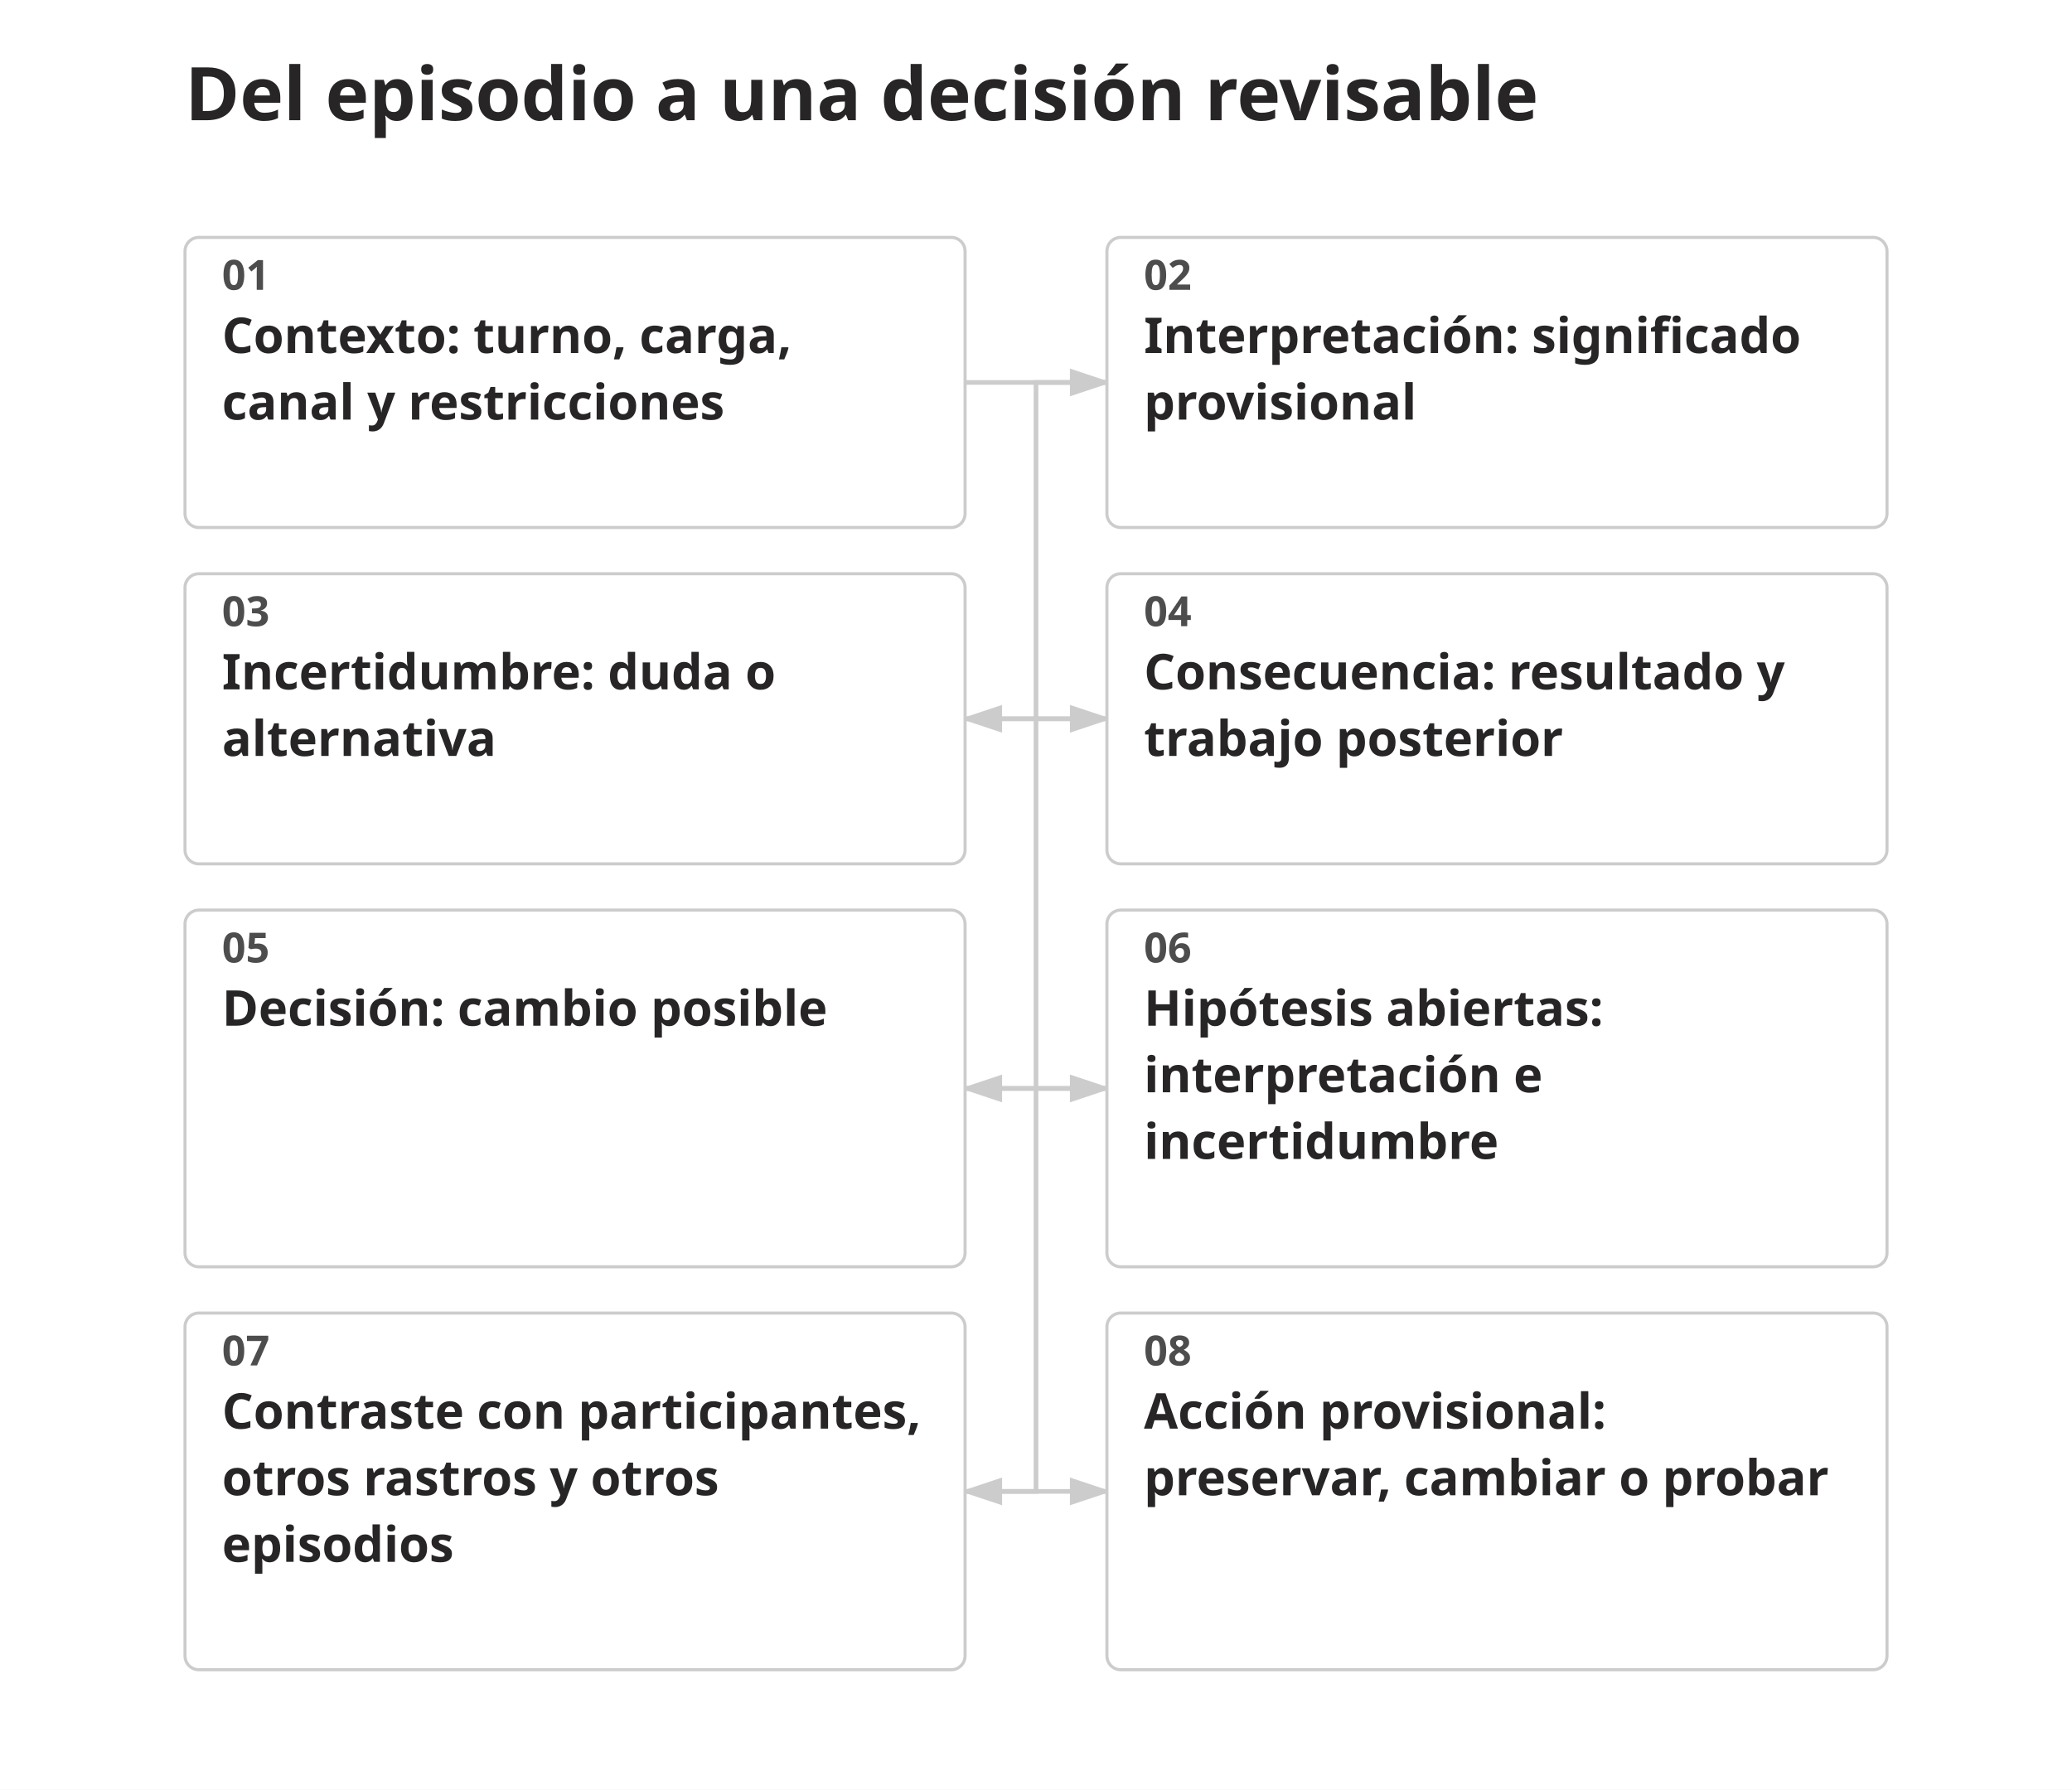
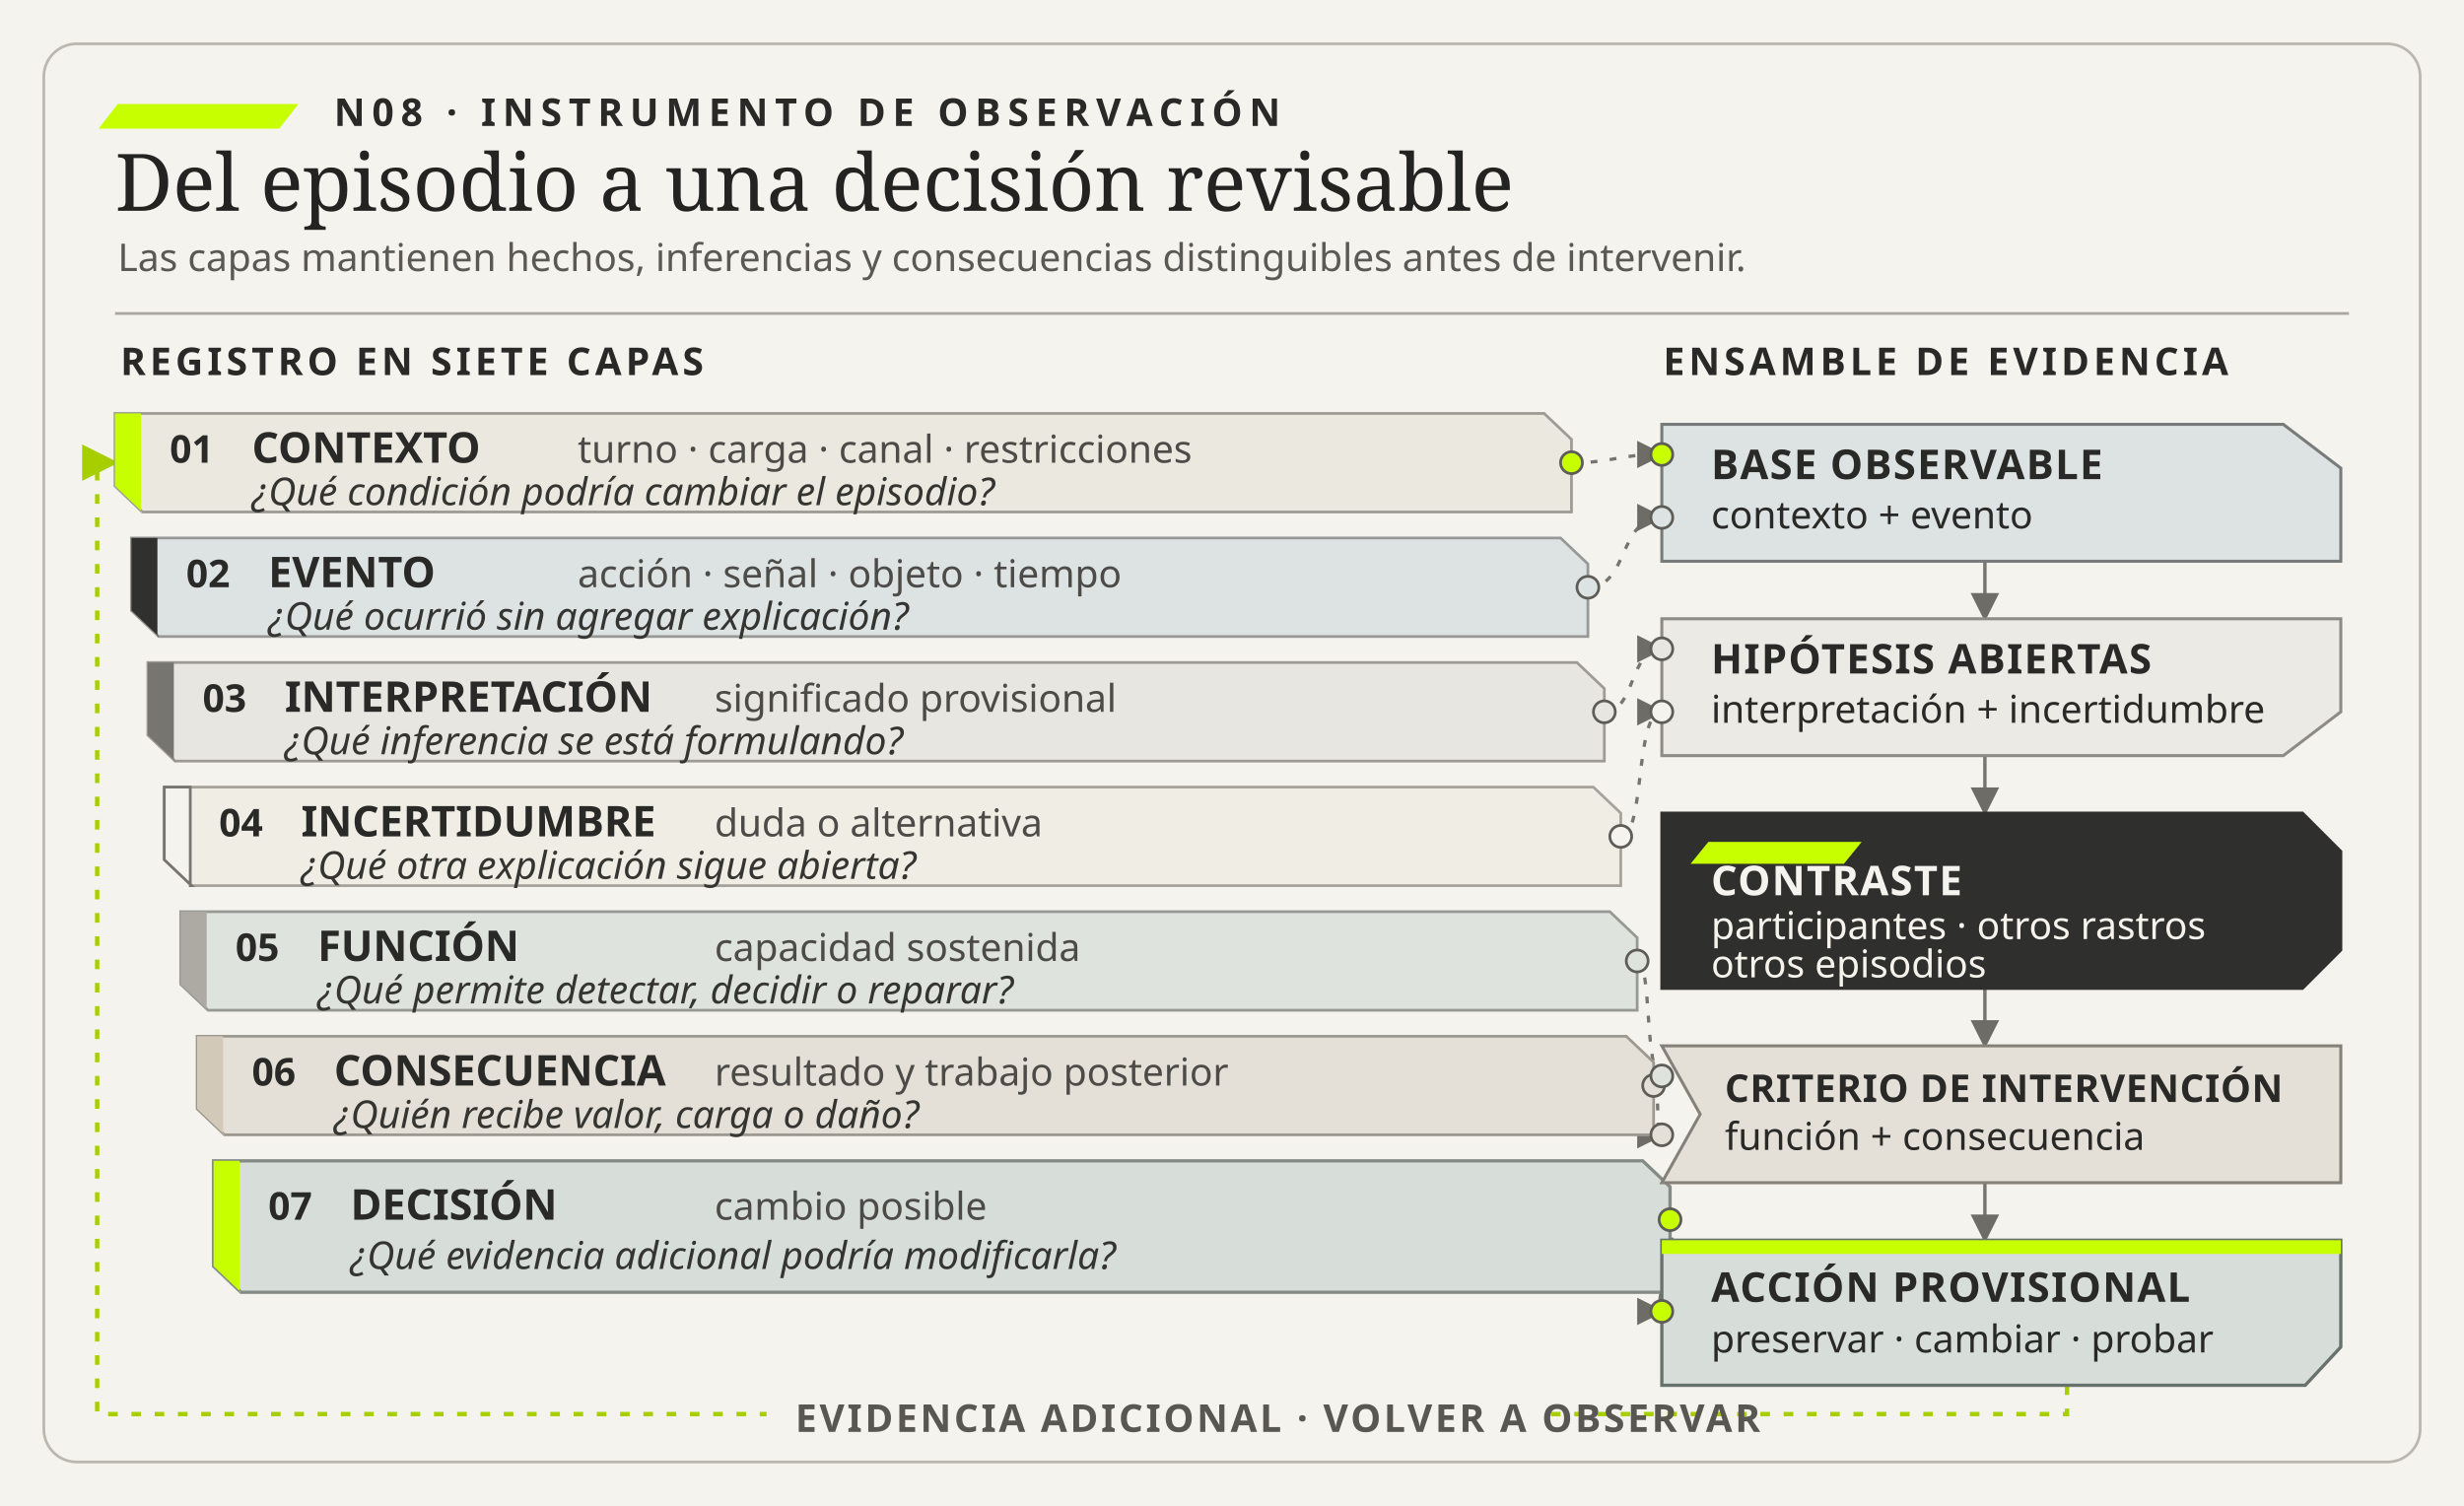
- <svg xmlns="http://www.w3.org/2000/svg" width="1344" height="1161" viewBox="0 0 1344 1161" role="img" aria-label="Infografía de Del episodio a una decisión revisable con 8 conceptos relacionados.">
+ <svg xmlns="http://www.w3.org/2000/svg" viewBox="0 0 1800 1100" role="img" aria-labelledby="n08-title n08-desc">
  <defs>
-     <marker id="arrow" markerWidth="10" markerHeight="10" refX="8" refY="3" orient="auto">
-       <path d="M0,0 L0,6 L9,3 z" fill="#CCCCCC" />
+     <marker id="arrow-ink" viewBox="0 0 12 12" refX="10" refY="6" markerWidth="10" markerHeight="10" orient="auto-start-reverse">
+       <path d="M 1 1 L 11 6 L 1 11 z" fill="#6D6C67" />
    </marker>
-     <marker id="arrowDark" markerWidth="10" markerHeight="10" refX="8" refY="3" orient="auto">
-       <path d="M0,0 L0,6 L9,3 z" fill="#4D4D4D" />
+     <marker id="arrow-volt" viewBox="0 0 12 12" refX="10" refY="6" markerWidth="10" markerHeight="10" orient="auto-start-reverse">
+       <path d="M 1 1 L 11 6 L 1 11 z" fill="#A7CF00" />
    </marker>
+     <style>
+       .sans { font-family: Avenir, "Avenir Next", sans-serif; fill: #292927; }
+       .eyebrow { font-size: 28px; font-weight: 700; letter-spacing: 5px; }
+       .title { font-family: Didot, "Bodoni 72", serif; font-size: 58px; font-weight: 400; fill: #232321; }
+       .subtitle { font-size: 28px; fill: #5A5955; }
+       .lane-title { font-size: 28px; font-weight: 750; letter-spacing: 3px; }
+       .layer-no { font-size: 28px; font-weight: 800; }
+       .layer-name { font-size: 31px; font-weight: 750; }
+       .layer-copy { font-size: 28px; fill: #4C4B47; }
+       .layer-question { font-size: 28px; font-style: italic; fill: #343431; }
+       .stage-title { font-size: 30px; font-weight: 800; letter-spacing: 1px; }
+       .stage-title-compact { font-size: 28px; font-weight: 800; letter-spacing: 0.5px; }
+       .stage-copy { font-size: 28px; }
+       .stage-copy-light { font-size: 28px; fill: #F5F3EC; }
+       .feedback-label { font-size: 28px; font-weight: 750; letter-spacing: 2px; fill: #585752; }
+       .connector { fill: none; stroke: #77756F; stroke-width: 2.4; stroke-dasharray: 5 9; marker-end: url(#arrow-ink); }
+       .assembly { fill: none; stroke: #77756F; stroke-width: 2.5; marker-end: url(#arrow-ink); }
+       .feedback { fill: none; stroke: #A7CF00; stroke-width: 3.2; stroke-dasharray: 7 10; marker-end: url(#arrow-volt); }
+       .port { stroke: #5D5C57; stroke-width: 2; }
+     </style>
  </defs>
-   <path d="M121 32 H211 L200 47 H110 Z" fill="#CFFF00" />
-   <rect width="100%" height="100%" fill="#FFFFFF" />
-   <text x="120.0" y="78.0" fill="#272525" font-family="Avenir, sans-serif" font-size="48" font-weight="700" text-anchor="start">
-     <tspan x="120.0" dy="0.0">Del episodio a una decisión revisable</tspan>
-   </text>
-   <path d="M 626.0 248.1 L 718.0 248.1" stroke="#CCCCCC" stroke-width="3" fill="none" marker-end="url(#arrow)" />
-   <path d="M 718.0 248.1 H 672.0 V 466.3 H 626.0" stroke="#CCCCCC" stroke-width="3" fill="none" marker-end="url(#arrow)" />
-   <path d="M 626.0 466.3 L 718.0 466.3" stroke="#CCCCCC" stroke-width="3" fill="none" marker-end="url(#arrow)" />
-   <path d="M 718.0 466.3 H 672.0 V 706.1 H 626.0" stroke="#CCCCCC" stroke-width="3" fill="none" marker-end="url(#arrow)" />
-   <path d="M 626.0 706.1 L 718.0 706.1" stroke="#CCCCCC" stroke-width="3" fill="none" marker-end="url(#arrow)" />
-   <path d="M 718.0 706.1 H 672.0 V 967.5 H 626.0" stroke="#CCCCCC" stroke-width="3" fill="none" marker-end="url(#arrow)" />
-   <path d="M 626.0 967.5 L 718.0 967.5" stroke="#CCCCCC" stroke-width="3" fill="none" marker-end="url(#arrow)" />
-   <rect x="120.0" y="154.0" width="506.0" height="188.2" rx="9" fill="#FFFFFF" stroke="#CCCCCC" stroke-width="2" />
-   <text x="144.0" y="188.0" fill="#4D4D4D" font-family="Avenir, sans-serif" font-size="27" font-weight="700" text-anchor="start">
-     <tspan x="144.0" dy="0.0">01</tspan>
-   </text>
-   <text x="144.0" y="229.0" fill="#272525" font-family="Avenir, sans-serif" font-size="32" font-weight="700" text-anchor="start">
-     <tspan x="144.0" dy="0.0">Contexto: turno, carga,</tspan>
-     <tspan x="144.0" dy="43.2">canal y restricciones</tspan>
-   </text>
-   <rect x="718.0" y="154.0" width="506.0" height="188.2" rx="9" fill="#FFFFFF" stroke="#CCCCCC" stroke-width="2" />
-   <text x="742.0" y="188.0" fill="#4D4D4D" font-family="Avenir, sans-serif" font-size="27" font-weight="700" text-anchor="start">
-     <tspan x="742.0" dy="0.0">02</tspan>
-   </text>
-   <text x="742.0" y="229.0" fill="#272525" font-family="Avenir, sans-serif" font-size="32" font-weight="700" text-anchor="start">
-     <tspan x="742.0" dy="0.0">Interpretación: significado</tspan>
-     <tspan x="742.0" dy="43.2">provisional</tspan>
-   </text>
-   <rect x="120.0" y="372.2" width="506.0" height="188.2" rx="9" fill="#FFFFFF" stroke="#CCCCCC" stroke-width="2" />
-   <text x="144.0" y="406.2" fill="#4D4D4D" font-family="Avenir, sans-serif" font-size="27" font-weight="700" text-anchor="start">
-     <tspan x="144.0" dy="0.0">03</tspan>
-   </text>
-   <text x="144.0" y="447.2" fill="#272525" font-family="Avenir, sans-serif" font-size="32" font-weight="700" text-anchor="start">
-     <tspan x="144.0" dy="0.0">Incertidumbre: duda o</tspan>
-     <tspan x="144.0" dy="43.2">alternativa</tspan>
-   </text>
-   <rect x="718.0" y="372.2" width="506.0" height="188.2" rx="9" fill="#FFFFFF" stroke="#CCCCCC" stroke-width="2" />
-   <text x="742.0" y="406.2" fill="#4D4D4D" font-family="Avenir, sans-serif" font-size="27" font-weight="700" text-anchor="start">
-     <tspan x="742.0" dy="0.0">04</tspan>
-   </text>
-   <text x="742.0" y="447.2" fill="#272525" font-family="Avenir, sans-serif" font-size="32" font-weight="700" text-anchor="start">
-     <tspan x="742.0" dy="0.0">Consecuencia: resultado y</tspan>
-     <tspan x="742.0" dy="43.2">trabajo posterior</tspan>
-   </text>
-   <rect x="120.0" y="590.4" width="506.0" height="231.4" rx="9" fill="#FFFFFF" stroke="#CCCCCC" stroke-width="2" />
-   <text x="144.0" y="624.4" fill="#4D4D4D" font-family="Avenir, sans-serif" font-size="27" font-weight="700" text-anchor="start">
-     <tspan x="144.0" dy="0.0">05</tspan>
-   </text>
-   <text x="144.0" y="665.4" fill="#272525" font-family="Avenir, sans-serif" font-size="32" font-weight="700" text-anchor="start">
-     <tspan x="144.0" dy="0.0">Decisión: cambio posible</tspan>
-   </text>
-   <rect x="718.0" y="590.4" width="506.0" height="231.4" rx="9" fill="#FFFFFF" stroke="#CCCCCC" stroke-width="2" />
-   <text x="742.0" y="624.4" fill="#4D4D4D" font-family="Avenir, sans-serif" font-size="27" font-weight="700" text-anchor="start">
-     <tspan x="742.0" dy="0.0">06</tspan>
-   </text>
-   <text x="742.0" y="665.4" fill="#272525" font-family="Avenir, sans-serif" font-size="32" font-weight="700" text-anchor="start">
-     <tspan x="742.0" dy="0.0">Hipótesis abiertas:</tspan>
-     <tspan x="742.0" dy="43.2">interpretación e</tspan>
-     <tspan x="742.0" dy="43.2">incertidumbre</tspan>
-   </text>
-   <rect x="120.0" y="851.8" width="506.0" height="231.4" rx="9" fill="#FFFFFF" stroke="#CCCCCC" stroke-width="2" />
-   <text x="144.0" y="885.8" fill="#4D4D4D" font-family="Avenir, sans-serif" font-size="27" font-weight="700" text-anchor="start">
-     <tspan x="144.0" dy="0.0">07</tspan>
-   </text>
-   <text x="144.0" y="926.8" fill="#272525" font-family="Avenir, sans-serif" font-size="32" font-weight="700" text-anchor="start">
-     <tspan x="144.0" dy="0.0">Contraste con participantes,</tspan>
-     <tspan x="144.0" dy="43.2">otros rastros y otros</tspan>
-     <tspan x="144.0" dy="43.2">episodios</tspan>
-   </text>
-   <rect x="718.0" y="851.8" width="506.0" height="231.4" rx="9" fill="#FFFFFF" stroke="#CCCCCC" stroke-width="2" />
-   <text x="742.0" y="885.8" fill="#4D4D4D" font-family="Avenir, sans-serif" font-size="27" font-weight="700" text-anchor="start">
-     <tspan x="742.0" dy="0.0">08</tspan>
-   </text>
-   <text x="742.0" y="926.8" fill="#272525" font-family="Avenir, sans-serif" font-size="32" font-weight="700" text-anchor="start">
-     <tspan x="742.0" dy="0.0">Acción provisional:</tspan>
-     <tspan x="742.0" dy="43.2">preservar, cambiar o probar</tspan>
-   </text>
+   <rect width="1800" height="1100" fill="#F5F3ED" />
+   <rect x="32" y="32" width="1736" height="1036" rx="24" fill="none" stroke="#B9B7AF" stroke-width="2" />
+   <g id="header" class="sans">
+     <path d="M86 76 H218 L204 94 H72 Z" fill="#C8FF00" />
+     <text x="244" y="92" class="eyebrow">N08 · INSTRUMENTO DE OBSERVACIÓN</text>
+     <text x="84" y="154" class="title">Del episodio a una decisión revisable</text>
+     <text x="86" y="198" class="subtitle">Las capas mantienen hechos, inferencias y consecuencias distinguibles antes de intervenir.</text>
+     <path d="M84 229 H1716" stroke="#A8A69F" stroke-width="2" />
+     <text x="88" y="274" class="lane-title">REGISTRO EN SIETE CAPAS</text>
+     <text x="1215" y="274" class="lane-title">ENSAMBLE DE EVIDENCIA</text>
+   </g>
+   <g id="connectors" aria-label="Relaciones entre las capas y el ensamble">
+     <path class="connector" d="M1148 338 C1180 338 1180 332 1214 332" />
+     <path class="connector" d="M1160 429 C1190 429 1182 378 1214 378" />
+     <path class="connector" d="M1172 520 C1195 520 1190 474 1214 474" />
+     <path class="connector" d="M1184 611 C1202 611 1194 520 1214 520" />
+     <path class="connector" d="M1196 702 C1207 702 1201 786 1214 786" />
+     <path class="connector" d="M1208 793 C1213 793 1209 829 1214 829" />
+     <path class="connector" d="M1220 891 C1229 891 1206 958 1214 958" />
+     <path class="assembly" d="M1450 410 C1450 438 1450 438 1450 452" />
+     <path class="assembly" d="M1450 552 C1450 575 1450 575 1450 594" />
+     <path class="assembly" d="M1450 722 C1450 744 1450 744 1450 764" />
+     <path class="assembly" d="M1450 864 C1450 885 1450 885 1450 906" />
+     <path class="feedback" d="M1510 1012 V1033 H71 V338 H84" />
+   </g>
+   <g id="layer-contexto" class="sans">
+     <path d="M84 302 H1128 L1148 321 V374 H104 L84 355 Z" fill="#EBE8DF" stroke="#9D9B94" stroke-width="2" />
+     <path d="M84 302 H103 V374 H104 L84 355 Z" fill="#C8FF00" />
+     <text x="124" y="338" class="layer-no">01</text>
+     <text x="184" y="338" class="layer-name">CONTEXTO</text>
+     <text x="422" y="338" class="layer-copy">turno · carga · canal · restricciones</text>
+     <text x="184" y="369" class="layer-question">¿Qué condición podría cambiar el episodio?</text>
+     <circle cx="1148" cy="338" r="8" fill="#C8FF00" class="port" />
+   </g>
+   <g id="layer-evento" class="sans">
+     <path d="M96 393 H1140 L1160 412 V465 H116 L96 446 Z" fill="#DDE2E2" stroke="#969997" stroke-width="2" />
+     <path d="M96 393 H115 V465 H116 L96 446 Z" fill="#30302E" />
+     <text x="136" y="429" class="layer-no">02</text>
+     <text x="196" y="429" class="layer-name">EVENTO</text>
+     <text x="422" y="429" class="layer-copy">acción · señal · objeto · tiempo</text>
+     <text x="196" y="460" class="layer-question">¿Qué ocurrió sin agregar explicación?</text>
+     <circle cx="1160" cy="429" r="8" fill="#DDE2E2" class="port" />
+   </g>
+   <g id="layer-interpretacion" class="sans">
+     <path d="M108 484 H1152 L1172 503 V556 H128 L108 537 Z" fill="#E8E6E0" stroke="#9D9B94" stroke-width="2" />
+     <path d="M108 484 H127 V556 H128 L108 537 Z" fill="#77756F" />
+     <text x="148" y="520" class="layer-no">03</text>
+     <text x="208" y="520" class="layer-name">INTERPRETACIÓN</text>
+     <text x="522" y="520" class="layer-copy">significado provisional</text>
+     <text x="208" y="551" class="layer-question">¿Qué inferencia se está formulando?</text>
+     <circle cx="1172" cy="520" r="8" fill="#E8E6E0" class="port" />
+   </g>
+   <g id="layer-incertidumbre" class="sans">
+     <path d="M120 575 H1164 L1184 594 V647 H140 L120 628 Z" fill="#F0EDE5" stroke="#A6A39B" stroke-width="2" />
+     <path d="M120 575 H139 V647 H140 L120 628 Z" fill="#F5F3ED" stroke="#77756F" stroke-width="2" />
+     <text x="160" y="611" class="layer-no">04</text>
+     <text x="220" y="611" class="layer-name">INCERTIDUMBRE</text>
+     <text x="522" y="611" class="layer-copy">duda o alternativa</text>
+     <text x="220" y="642" class="layer-question">¿Qué otra explicación sigue abierta?</text>
+     <circle cx="1184" cy="611" r="8" fill="#F5F3ED" class="port" />
+   </g>
+   <g id="layer-funcion" class="sans">
+     <path d="M132 666 H1176 L1196 685 V738 H152 L132 719 Z" fill="#DFE3DD" stroke="#969994" stroke-width="2" />
+     <path d="M132 666 H151 V738 H152 L132 719 Z" fill="#ACAAA3" />
+     <text x="172" y="702" class="layer-no">05</text>
+     <text x="232" y="702" class="layer-name">FUNCIÓN</text>
+     <text x="522" y="702" class="layer-copy">capacidad sostenida</text>
+     <text x="232" y="733" class="layer-question">¿Qué permite detectar, decidir o reparar?</text>
+     <circle cx="1196" cy="702" r="8" fill="#DFE3DD" class="port" />
+   </g>
+   <g id="layer-consecuencia" class="sans">
+     <path d="M144 757 H1188 L1208 776 V829 H164 L144 810 Z" fill="#E5E0D7" stroke="#9D9991" stroke-width="2" />
+     <path d="M144 757 H163 V829 H164 L144 810 Z" fill="#D3C9B8" />
+     <text x="184" y="793" class="layer-no">06</text>
+     <text x="244" y="793" class="layer-name">CONSECUENCIA</text>
+     <text x="522" y="793" class="layer-copy">resultado y trabajo posterior</text>
+     <text x="244" y="824" class="layer-question">¿Quién recibe valor, carga o daño?</text>
+     <circle cx="1208" cy="793" r="8" fill="#E5E0D7" class="port" />
+   </g>
+   <g id="layer-decision" class="sans">
+     <path d="M156 848 H1200 L1220 867 V944 H176 L156 925 Z" fill="#D7DEDA" stroke="#848A86" stroke-width="2.4" />
+     <path d="M156 848 H175 V944 H176 L156 925 Z" fill="#C8FF00" />
+     <text x="196" y="891" class="layer-no">07</text>
+     <text x="256" y="891" class="layer-name">DECISIÓN</text>
+     <text x="522" y="891" class="layer-copy">cambio posible</text>
+     <text x="256" y="927" class="layer-question">¿Qué evidencia adicional podría modificarla?</text>
+     <circle cx="1220" cy="891" r="8" fill="#C8FF00" class="port" />
+   </g>
+   <g id="stage-base" class="sans">
+     <path d="M1214 310 H1668 L1710 342 V410 H1214 Z" fill="#DDE2E2" stroke="#777B79" stroke-width="2.2" />
+     <circle cx="1214" cy="332" r="8" fill="#C8FF00" class="port" />
+     <circle cx="1214" cy="378" r="8" fill="#DDE2E2" class="port" />
+     <text x="1250" y="350" class="stage-title">BASE OBSERVABLE</text>
+     <text x="1250" y="386" class="stage-copy">contexto + evento</text>
+   </g>
+   <g id="stage-hypotheses" class="sans">
+     <path d="M1214 452 H1710 V520 L1668 552 H1214 Z" fill="#ECEAE4" stroke="#8D8B85" stroke-width="2.2" />
+     <circle cx="1214" cy="474" r="8" fill="#E8E6E0" class="port" />
+     <circle cx="1214" cy="520" r="8" fill="#F5F3ED" class="port" />
+     <text x="1250" y="492" class="stage-title">HIPÓTESIS ABIERTAS</text>
+     <text x="1250" y="528" class="stage-copy">interpretación + incertidumbre</text>
+   </g>
+   <g id="stage-contrast" class="sans">
+     <path d="M1214 594 H1682 L1710 622 V694 L1682 722 H1214 Z" fill="#2F2F2D" stroke="#2F2F2D" stroke-width="2.2" />
+     <path d="M1248 615 H1360 L1347 631 H1235 Z" fill="#C8FF00" />
+     <text x="1250" y="654" class="stage-title" fill="#F5F3ED">CONTRASTE</text>
+     <text x="1250" y="686" class="stage-copy-light">participantes · otros rastros</text>
+     <text x="1250" y="714" class="stage-copy-light">otros episodios</text>
+   </g>
+   <g id="stage-criterion" class="sans">
+     <path d="M1214 764 H1710 V864 H1214 L1242 814 Z" fill="#E5E0D7" stroke="#858078" stroke-width="2.2" />
+     <circle cx="1214" cy="786" r="8" fill="#DFE3DD" class="port" />
+     <circle cx="1214" cy="829" r="8" fill="#E5E0D7" class="port" />
+     <text x="1260" y="805" class="stage-title-compact">CRITERIO DE INTERVENCIÓN</text>
+     <text x="1260" y="840" class="stage-copy">función + consecuencia</text>
+   </g>
+   <g id="stage-action" class="sans">
+     <path d="M1214 906 H1710 V984 L1684 1012 H1214 Z" fill="#D7DEDA" stroke="#68726C" stroke-width="2.4" />
+     <path d="M1214 906 H1710 V916 H1214 Z" fill="#C8FF00" />
+     <circle cx="1214" cy="958" r="8" fill="#C8FF00" class="port" />
+     <text x="1250" y="951" class="stage-title">ACCIÓN PROVISIONAL</text>
+     <text x="1250" y="988" class="stage-copy">preservar · cambiar · probar</text>
+   </g>
+   <g id="feedback-label" class="sans">
+     <rect x="560" y="1014" width="564" height="42" fill="#F5F3ED" />
+     <text x="581" y="1046" class="feedback-label">EVIDENCIA ADICIONAL · VOLVER A OBSERVAR</text>
+   </g>
</svg>
